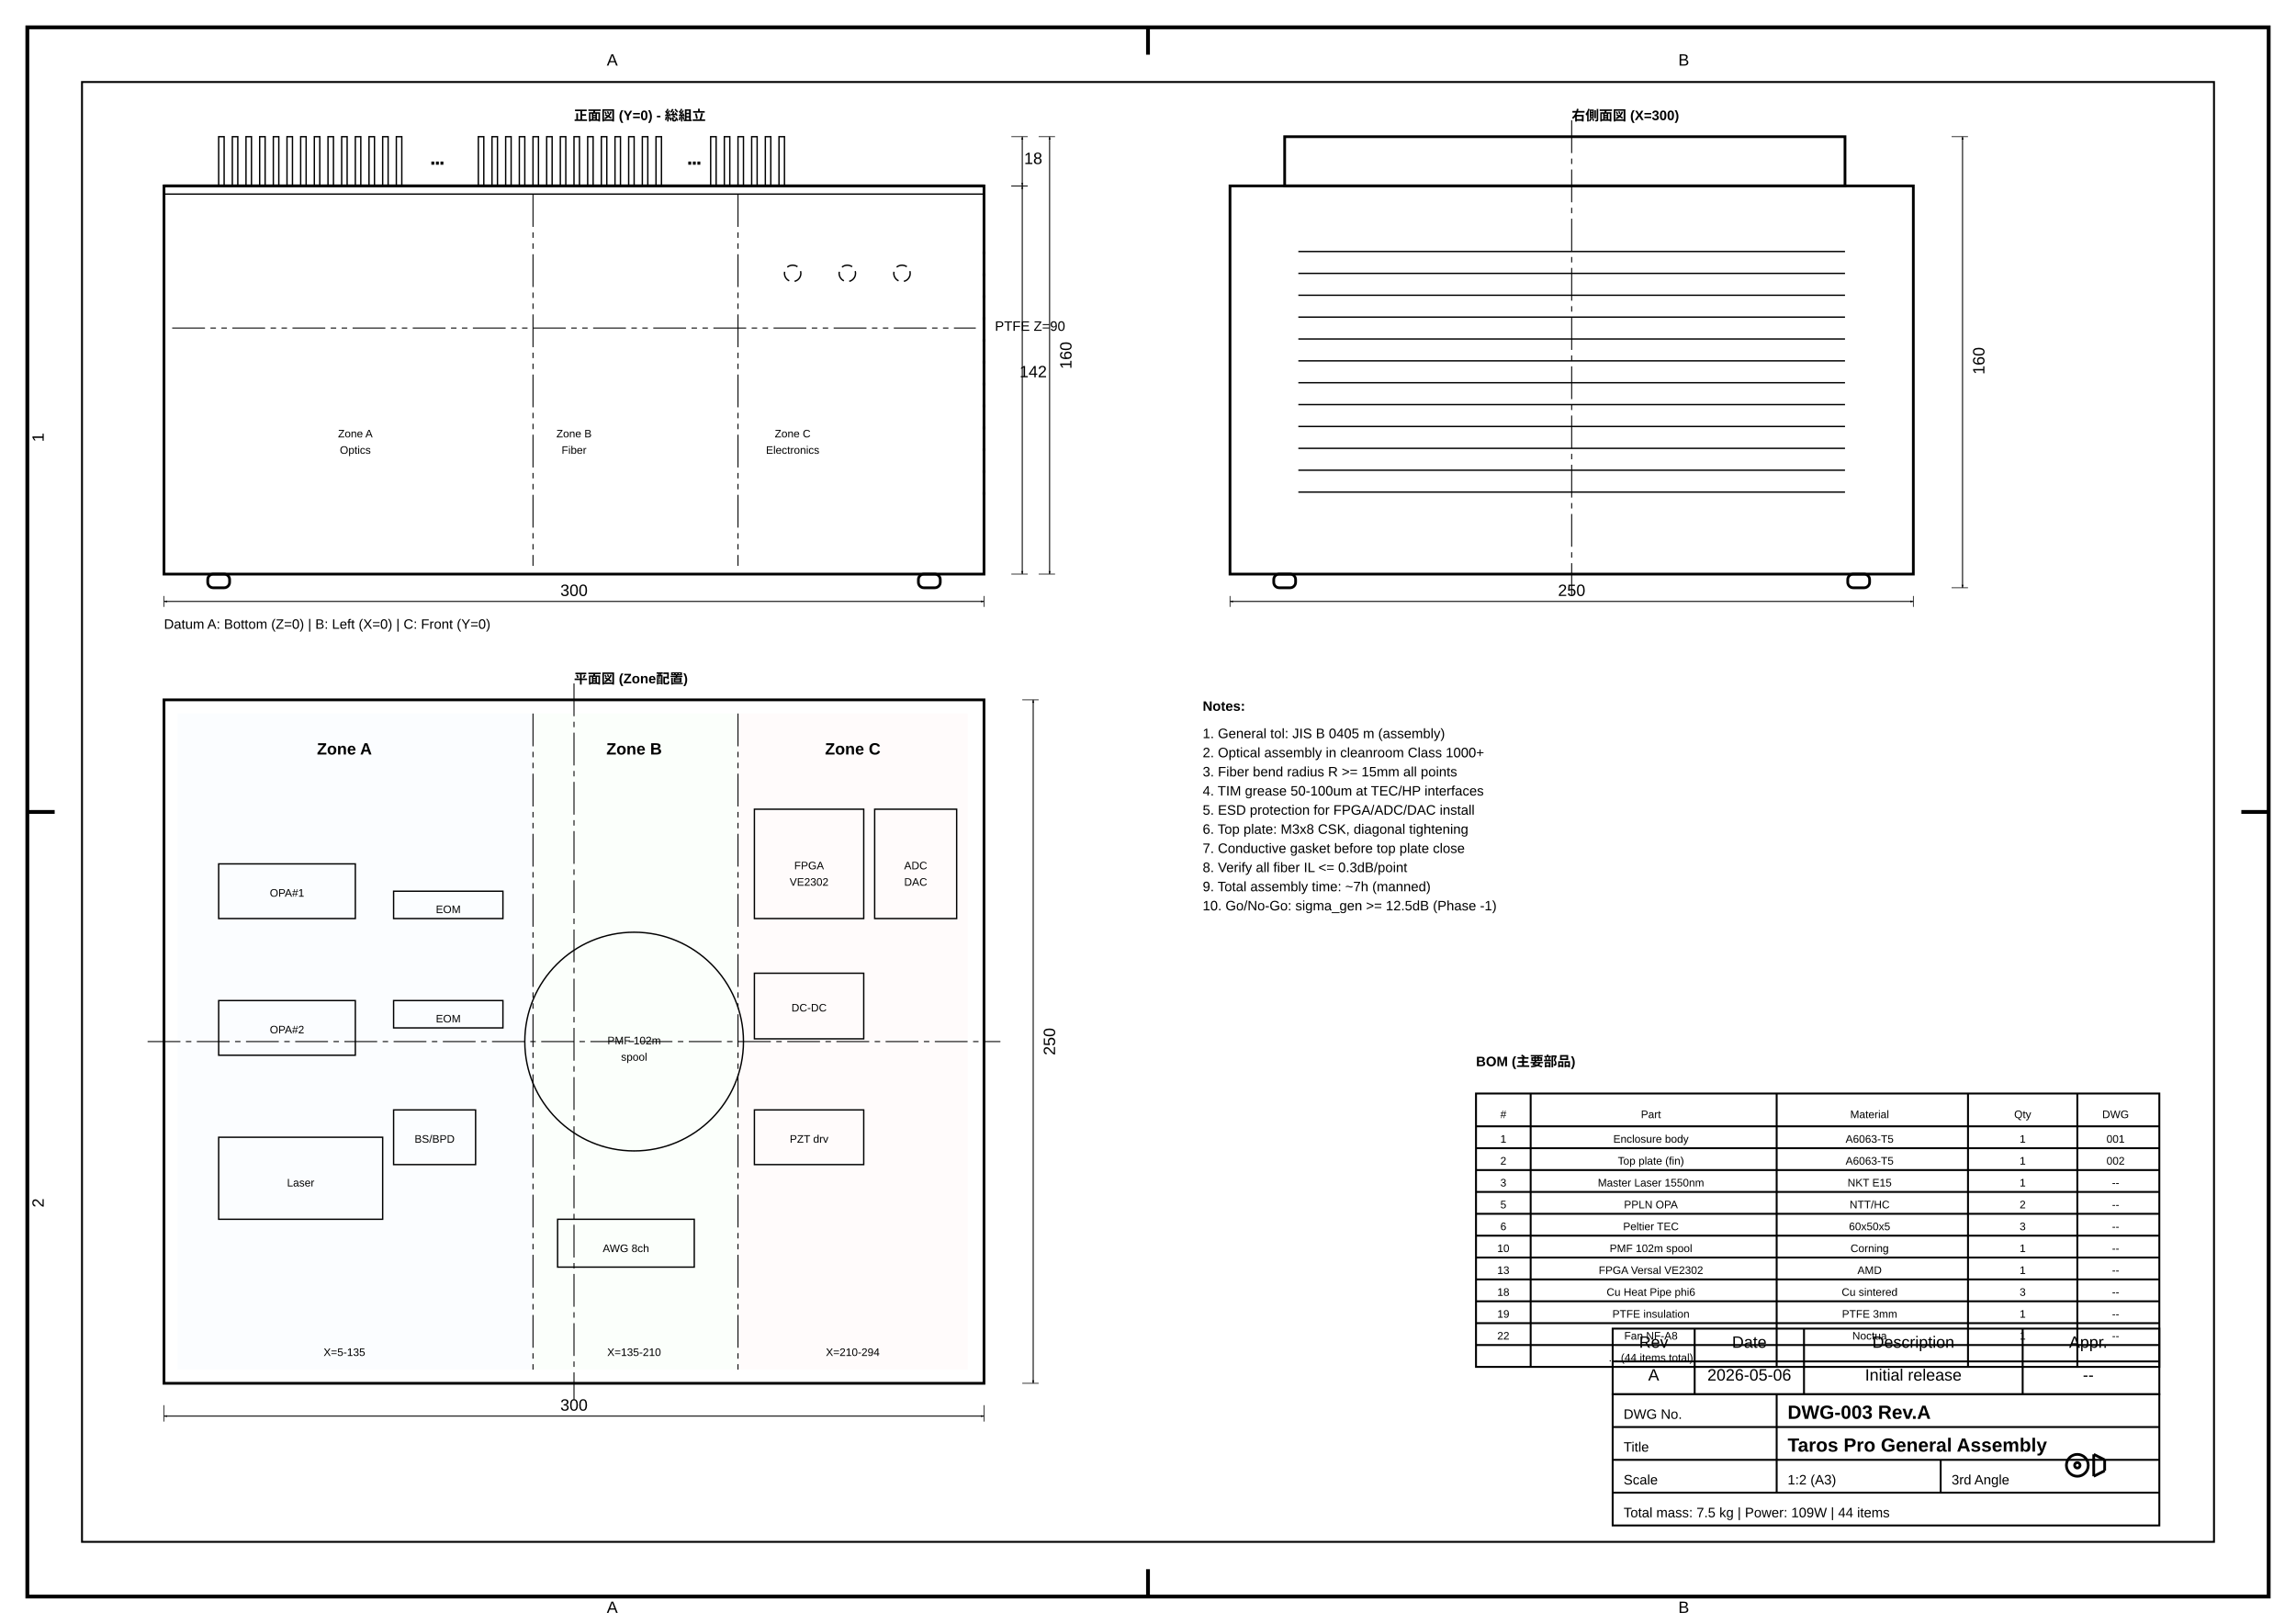
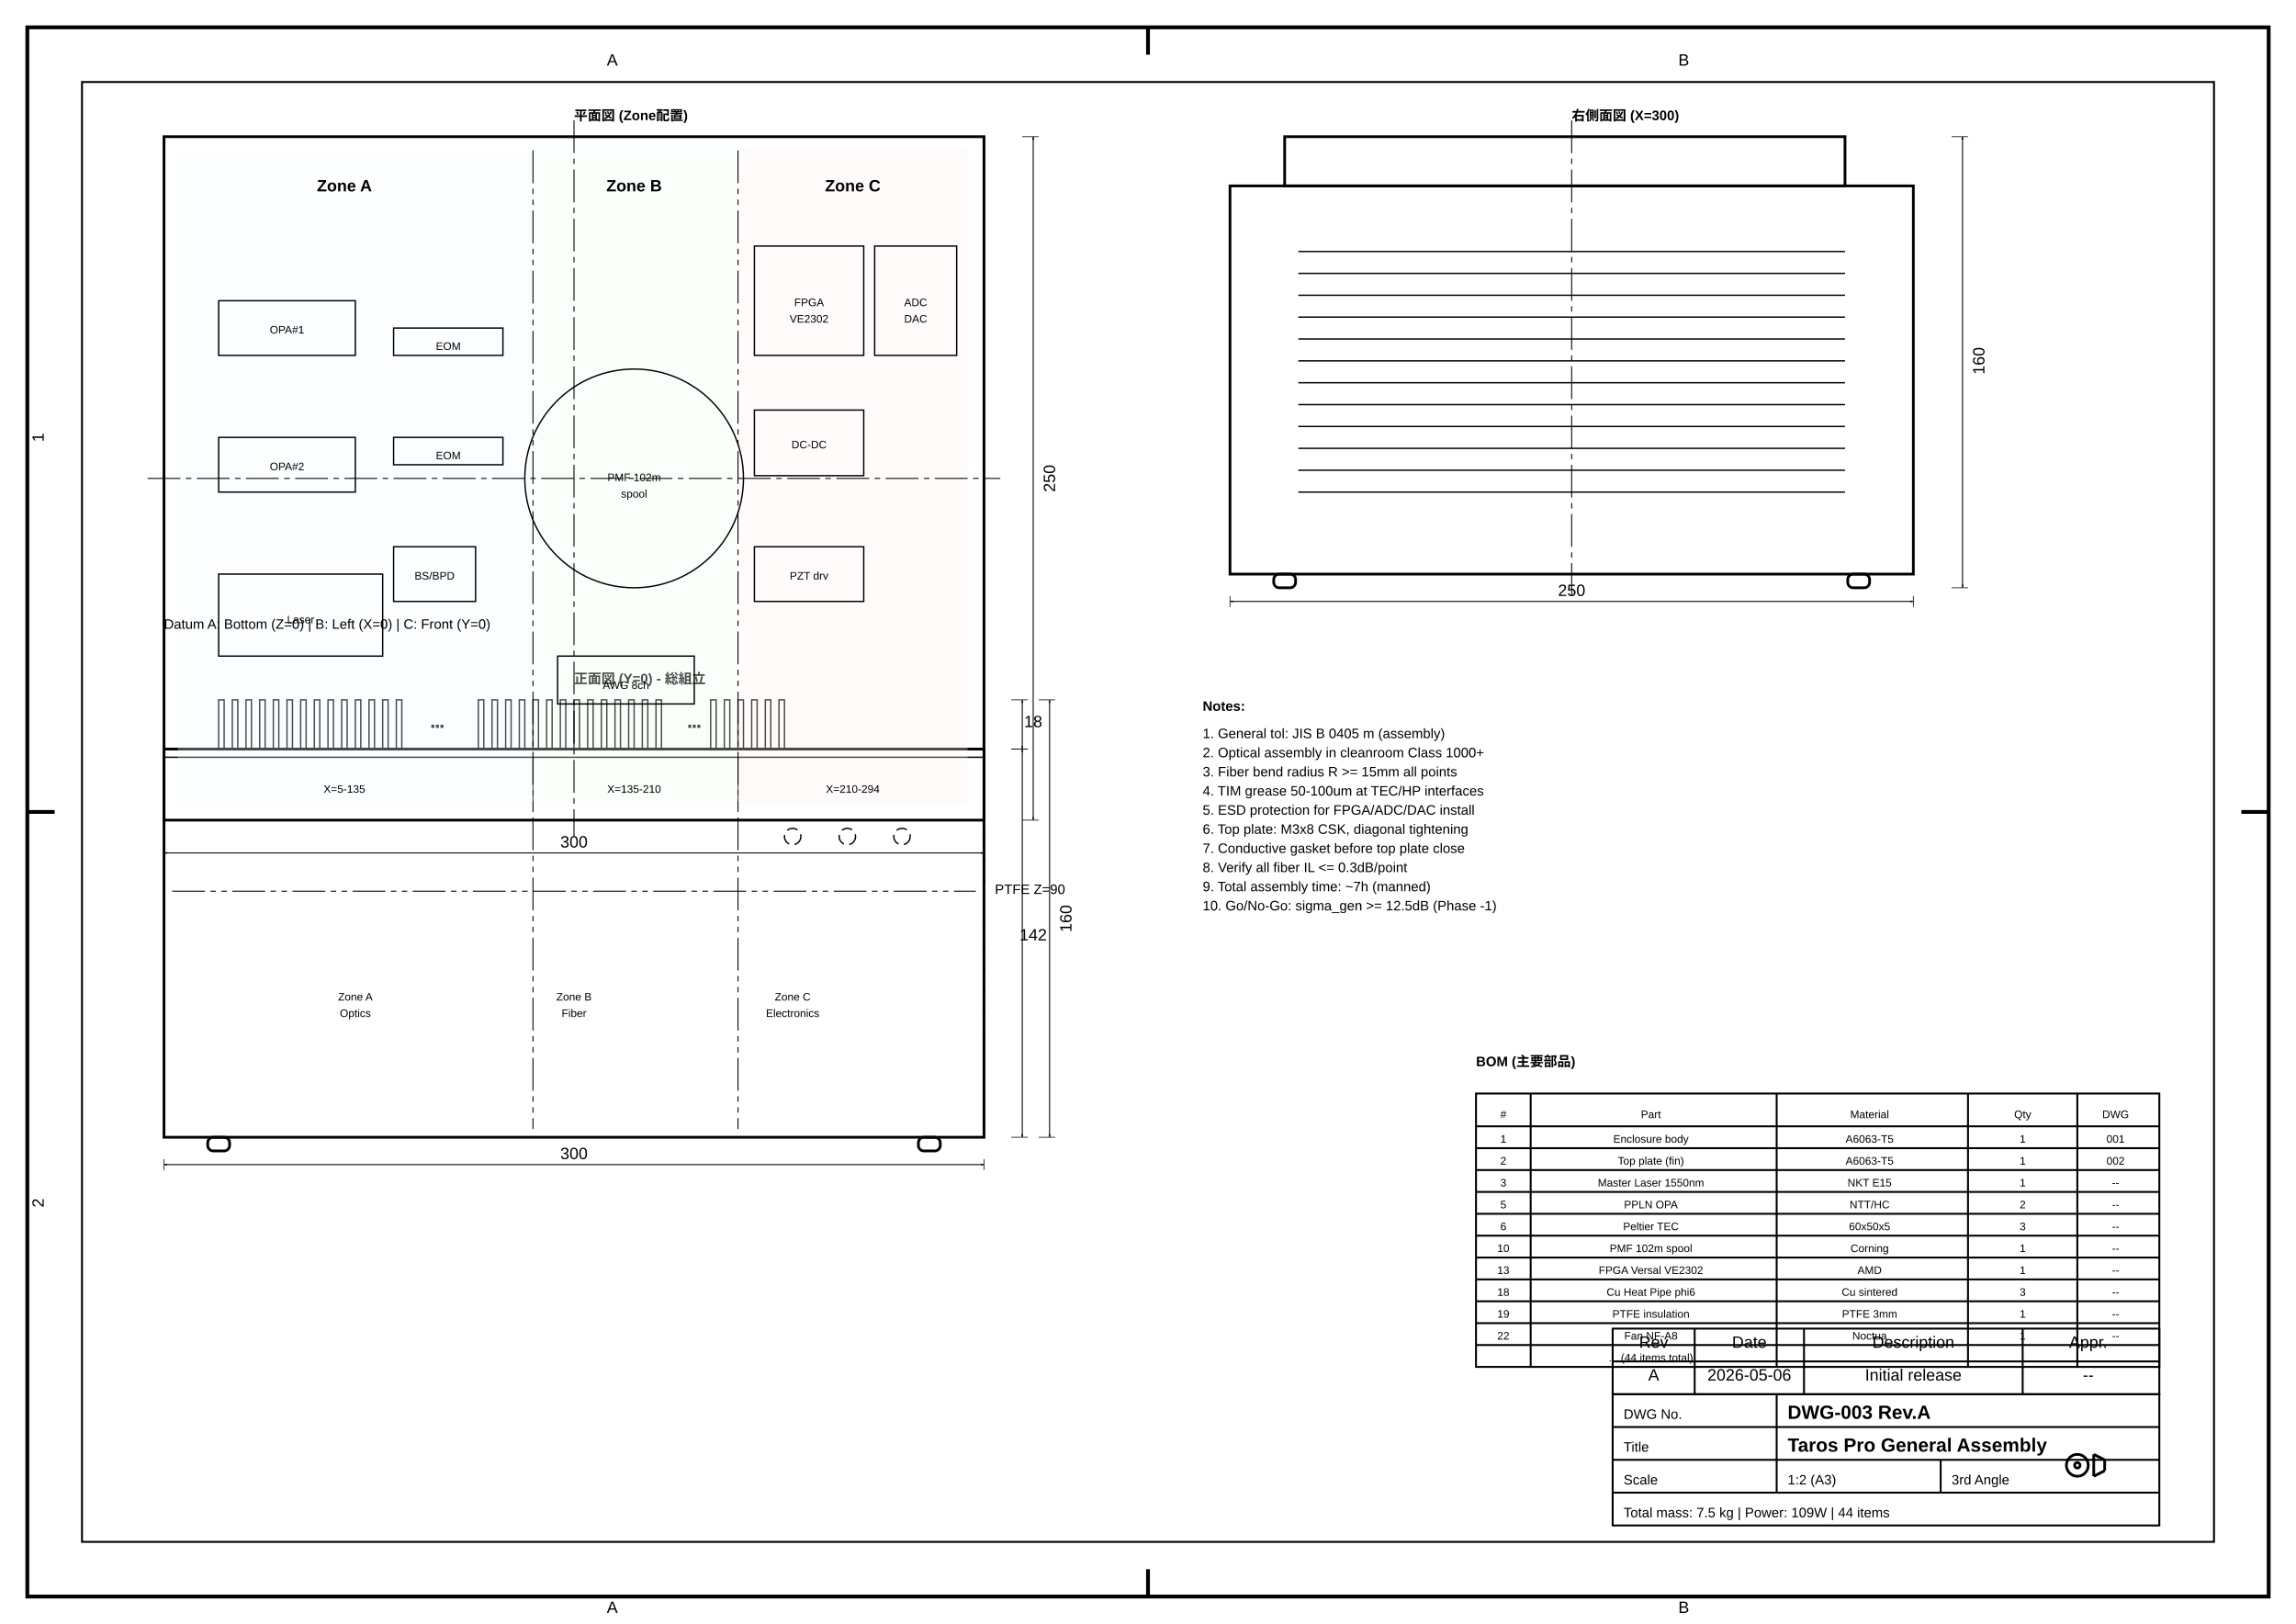
<svg xmlns="http://www.w3.org/2000/svg" viewBox="0 0 420 297" width="420mm" height="297mm">
  <defs>
    <marker id="arrow-start" markerWidth="3" markerHeight="2" refX="0" refY="1" orient="auto">
      <polygon points="3,0 0,1 3,2" fill="black" />
    </marker>
    <marker id="arrow-end" markerWidth="3" markerHeight="2" refX="3" refY="1" orient="auto">
      <polygon points="0,0 3,1 0,2" fill="black" />
    </marker>
    <style>
      .outline { stroke: black; stroke-width: 0.5; fill: none; }
      .thin { stroke: black; stroke-width: 0.25; fill: none; }
      .hidden { stroke: black; stroke-width: 0.25; fill: none; stroke-dasharray: 2,1; }
      .center { stroke: black; stroke-width: 0.18; fill: none; stroke-dasharray: 6,1,1,1; }
      .phantom { stroke: black; stroke-width: 0.18; fill: none; stroke-dasharray: 6,1,1,1,1,1; }
      .dim-line { stroke: black; stroke-width: 0.18; fill: none; marker-start: url(#arrow-start); marker-end: url(#arrow-end); }
      .ext-line { stroke: black; stroke-width: 0.13; fill: none; }
      .cutting { stroke: black; stroke-width: 0.35; fill: none; stroke-dasharray: 8,2,1,2; }
      .hatch { stroke: black; stroke-width: 0.13; fill: none; }
      .frame { stroke: black; stroke-width: 0.7; fill: none; }
      .frame-inner { stroke: black; stroke-width: 0.35; fill: none; }
      .title-box { stroke: black; stroke-width: 0.35; fill: none; }
      .text-dim { font-family: Arial, sans-serif; font-size: 3px; text-anchor: middle; }
      .text-note { font-family: Arial, sans-serif; font-size: 2.5px; text-anchor: start; }
      .text-title { font-family: Arial, sans-serif; font-size: 3.5px; text-anchor: start; font-weight: bold; }
      .text-title-sm { font-family: Arial, sans-serif; font-size: 2.5px; text-anchor: start; }
      .text-zone { font-family: Arial, sans-serif; font-size: 3px; text-anchor: middle; }
      .text-label { font-family: Arial, sans-serif; font-size: 2px; text-anchor: middle; }
      .zone-fill-a { fill: #f0f8ff; stroke: none; opacity: 0.3; }
      .zone-fill-b { fill: #f0fff0; stroke: none; opacity: 0.3; }
      .zone-fill-c { fill: #fff0f0; stroke: none; opacity: 0.3; }
    </style>
  </defs>
  <rect x="5" y="5" width="410" height="287" class="frame" />
  <rect x="15" y="15" width="390" height="267" class="frame-inner" />
  <line x1="210" y1="5" x2="210" y2="10" class="frame" />
  <line x1="210" y1="287" x2="210" y2="292" class="frame" />
  <line x1="5" y1="148.5" x2="10" y2="148.5" class="frame" />
  <line x1="410" y1="148.5" x2="415" y2="148.5" class="frame" />
  <text x="112" y="12" class="text-zone">A</text>
  <text x="308" y="12" class="text-zone">B</text>
  <text x="112" y="295" class="text-zone">A</text>
  <text x="308" y="295" class="text-zone">B</text>
  <text x="8" y="80" class="text-zone" transform="rotate(-90,8,80)">1</text>
  <text x="8" y="220" class="text-zone" transform="rotate(-90,8,220)">2</text>
-   <g id="front-view" transform="translate(30, 25)">
+   <g id="front-view" transform="translate(30, 128)">
    <text x="75" y="-3" class="text-note" text-anchor="middle" font-weight="bold">正面図 (Y=0) - 総組立</text>
    <rect x="0" y="9" width="150" height="71" class="outline" />
    <line x1="0" y1="9" x2="150" y2="9" class="outline" />
    <line x1="0" y1="10.5" x2="150" y2="10.5" class="thin" />
    <g class="thin" stroke-width="0.3">
      <rect x="10" y="0" width="1" height="9" />
      <rect x="12.5" y="0" width="1" height="9" />
      <rect x="15" y="0" width="1" height="9" />
      <rect x="17.5" y="0" width="1" height="9" />
      <rect x="20" y="0" width="1" height="9" />
      <rect x="22.5" y="0" width="1" height="9" />
      <rect x="25" y="0" width="1" height="9" />
      <rect x="27.5" y="0" width="1" height="9" />
      <rect x="30" y="0" width="1" height="9" />
      <rect x="32.5" y="0" width="1" height="9" />
      <rect x="35" y="0" width="1" height="9" />
      <rect x="37.5" y="0" width="1" height="9" />
      <rect x="40" y="0" width="1" height="9" />
      <rect x="42.5" y="0" width="1" height="9" />
      <text x="50" y="5" class="text-dim" font-size="2px">...</text>
      <rect x="57.5" y="0" width="1" height="9" />
      <rect x="60" y="0" width="1" height="9" />
      <rect x="62.5" y="0" width="1" height="9" />
      <rect x="65" y="0" width="1" height="9" />
      <rect x="67.5" y="0" width="1" height="9" />
      <rect x="70" y="0" width="1" height="9" />
      <rect x="72.5" y="0" width="1" height="9" />
      <rect x="75" y="0" width="1" height="9" />
      <rect x="77.5" y="0" width="1" height="9" />
      <rect x="80" y="0" width="1" height="9" />
      <rect x="82.5" y="0" width="1" height="9" />
      <rect x="85" y="0" width="1" height="9" />
      <rect x="87.5" y="0" width="1" height="9" />
      <rect x="90" y="0" width="1" height="9" />
      <text x="97" y="5" class="text-dim" font-size="2px">...</text>
      <rect x="100" y="0" width="1" height="9" />
      <rect x="102.5" y="0" width="1" height="9" />
      <rect x="105" y="0" width="1" height="9" />
      <rect x="107.5" y="0" width="1" height="9" />
      <rect x="110" y="0" width="1" height="9" />
      <rect x="112.5" y="0" width="1" height="9" />
    </g>
    <line x1="1.5" y1="35" x2="148.5" y2="35" class="phantom" />
    <text x="152" y="35.5" class="text-note" font-size="1.8px">PTFE Z=90</text>
    <text x="35" y="55" class="text-label" font-size="2.5px">Zone A</text>
    <text x="35" y="58" class="text-label" font-size="2px">Optics</text>
    <text x="75" y="55" class="text-label" font-size="2.5px">Zone B</text>
    <text x="75" y="58" class="text-label" font-size="2px">Fiber</text>
    <text x="115" y="55" class="text-label" font-size="2.5px">Zone C</text>
    <text x="115" y="58" class="text-label" font-size="2px">Electronics</text>
    <line x1="67.5" y1="10.5" x2="67.5" y2="78.5" class="phantom" />
    <line x1="105" y1="10.5" x2="105" y2="78.5" class="phantom" />
    <circle cx="115" cy="25" r="1.5" class="hidden" />
    <circle cx="125" cy="25" r="1.5" class="hidden" />
    <circle cx="135" cy="25" r="1.5" class="hidden" />
    <rect x="8" y="80" width="4" height="2.5" class="outline" stroke-width="0.3" rx="1" />
    <rect x="138" y="80" width="4" height="2.5" class="outline" stroke-width="0.3" rx="1" />
    <g class="thin" stroke-width="0.15">
      <line x1="150" y1="21" x2="150" y2="21.5" class="outline" stroke-width="0.25" />
      <line x1="150" y1="25" x2="150" y2="25.5" class="outline" stroke-width="0.25" />
      <line x1="150" y1="29" x2="150" y2="29.5" class="outline" stroke-width="0.25" />
      <line x1="150" y1="33" x2="150" y2="33.5" class="outline" stroke-width="0.25" />
      <line x1="150" y1="37" x2="150" y2="37.5" class="outline" stroke-width="0.25" />
      <line x1="150" y1="41" x2="150" y2="41.5" class="outline" stroke-width="0.25" />
      <line x1="150" y1="45" x2="150" y2="45.5" class="outline" stroke-width="0.25" />
      <line x1="150" y1="49" x2="150" y2="49.5" class="outline" stroke-width="0.25" />
      <line x1="150" y1="53" x2="150" y2="53.5" class="outline" stroke-width="0.25" />
      <line x1="150" y1="57" x2="150" y2="57.5" class="outline" stroke-width="0.25" />
      <line x1="150" y1="61" x2="150" y2="61.5" class="outline" stroke-width="0.25" />
      <line x1="150" y1="65" x2="150" y2="65.5" class="outline" stroke-width="0.25" />
    </g>
    <line x1="160" y1="0" x2="163" y2="0" class="ext-line" />
    <line x1="160" y1="80" x2="163" y2="80" class="ext-line" />
    <line x1="162" y1="0" x2="162" y2="80" class="dim-line" />
    <text x="166" y="40" class="text-dim" transform="rotate(-90,166,40)">160</text>
    <line x1="0" y1="86" x2="0" y2="84" class="ext-line" />
    <line x1="150" y1="86" x2="150" y2="84" class="ext-line" />
    <line x1="0" y1="85" x2="150" y2="85" class="dim-line" />
    <text x="75" y="84" class="text-dim">300</text>
    <line x1="155" y1="9" x2="158" y2="9" class="ext-line" />
    <line x1="155" y1="80" x2="158" y2="80" class="ext-line" />
    <line x1="157" y1="9" x2="157" y2="80" class="dim-line" />
    <text x="159" y="44" class="text-dim" font-size="2px" text-anchor="start">142</text>
    <line x1="155" y1="0" x2="158" y2="0" class="ext-line" />
    <line x1="155" y1="9" x2="158" y2="9" class="ext-line" />
    <line x1="157" y1="0" x2="157" y2="9" class="dim-line" />
    <text x="159" y="5" class="text-dim" font-size="2px" text-anchor="start">18</text>
  </g>
  <g id="right-side-view" transform="translate(225, 25)">
    <text x="62.5" y="-3" class="text-note" text-anchor="middle" font-weight="bold">右側面図 (X=300)</text>
    <rect x="0" y="9" width="125" height="71" class="outline" />
    <line x1="10" y1="0" x2="10" y2="9" class="thin" />
    <line x1="112.5" y1="0" x2="112.5" y2="9" class="thin" />
    <rect x="10" y="0" width="102.5" height="9" class="outline" stroke-width="0.3" />
    <g class="thin" stroke-width="0.2">
      <line x1="12.5" y1="21" x2="112.5" y2="21" />
      <line x1="12.5" y1="25" x2="112.5" y2="25" />
      <line x1="12.5" y1="29" x2="112.5" y2="29" />
      <line x1="12.5" y1="33" x2="112.5" y2="33" />
      <line x1="12.5" y1="37" x2="112.5" y2="37" />
      <line x1="12.5" y1="41" x2="112.5" y2="41" />
      <line x1="12.5" y1="45" x2="112.5" y2="45" />
      <line x1="12.5" y1="49" x2="112.5" y2="49" />
      <line x1="12.5" y1="53" x2="112.5" y2="53" />
      <line x1="12.5" y1="57" x2="112.5" y2="57" />
      <line x1="12.5" y1="61" x2="112.5" y2="61" />
      <line x1="12.5" y1="65" x2="112.5" y2="65" />
    </g>
    <rect x="8" y="80" width="4" height="2.5" class="outline" stroke-width="0.3" rx="1" />
    <rect x="113" y="80" width="4" height="2.5" class="outline" stroke-width="0.3" rx="1" />
    <line x1="62.5" y1="-3" x2="62.5" y2="85" class="center" />
    <line x1="0" y1="86" x2="0" y2="84" class="ext-line" />
    <line x1="125" y1="86" x2="125" y2="84" class="ext-line" />
    <line x1="0" y1="85" x2="125" y2="85" class="dim-line" />
    <text x="62.5" y="84" class="text-dim">250</text>
    <line x1="132" y1="0" x2="135" y2="0" class="ext-line" />
    <line x1="132" y1="82.5" x2="135" y2="82.5" class="ext-line" />
    <line x1="134" y1="0" x2="134" y2="82.5" class="dim-line" />
    <text x="138" y="41" class="text-dim" transform="rotate(-90,138,41)">160</text>
  </g>
-   <g id="plan-view" transform="translate(30, 128)">
+   <g id="plan-view" transform="translate(30, 25)">
    <text x="75" y="-3" class="text-note" text-anchor="middle" font-weight="bold">平面図 (Zone配置)</text>
    <rect x="0" y="0" width="150" height="125" class="outline" />
    <rect x="2.5" y="2.5" width="65" height="120" class="zone-fill-a" />
    <rect x="67.5" y="2.5" width="37.5" height="120" class="zone-fill-b" />
    <rect x="105" y="2.5" width="42" height="120" class="zone-fill-c" />
    <line x1="67.5" y1="2.5" x2="67.5" y2="122.5" class="phantom" />
    <line x1="105" y1="2.5" x2="105" y2="122.5" class="phantom" />
    <rect x="10" y="30" width="25" height="10" class="thin" />
    <text x="22.5" y="36" class="text-label">OPA#1</text>
    <rect x="10" y="55" width="25" height="10" class="thin" />
    <text x="22.5" y="61" class="text-label">OPA#2</text>
    <rect x="10" y="80" width="30" height="15" class="thin" />
    <text x="25" y="89" class="text-label">Laser</text>
    <rect x="42" y="35" width="20" height="5" class="thin" />
    <text x="52" y="39" class="text-label">EOM</text>
    <rect x="42" y="55" width="20" height="5" class="thin" />
    <text x="52" y="59" class="text-label">EOM</text>
    <rect x="42" y="75" width="15" height="10" class="thin" />
    <text x="49.5" y="81" class="text-label">BS/BPD</text>
    <circle cx="86" cy="62.5" r="20" class="thin" />
    <text x="86" y="63" class="text-label">PMF 102m</text>
    <text x="86" y="66" class="text-label">spool</text>
    <rect x="72" y="95" width="25" height="8.75" class="thin" />
    <text x="84.5" y="101" class="text-label">AWG 8ch</text>
    <rect x="108" y="20" width="20" height="20" class="thin" />
    <text x="118" y="31" class="text-label">FPGA</text>
    <text x="118" y="34" class="text-label">VE2302</text>
    <rect x="108" y="50" width="20" height="12" class="thin" />
    <text x="118" y="57" class="text-label">DC-DC</text>
    <rect x="130" y="20" width="15" height="20" class="thin" />
    <text x="137.5" y="31" class="text-label">ADC</text>
    <text x="137.5" y="34" class="text-label">DAC</text>
    <rect x="108" y="75" width="20" height="10" class="thin" />
    <text x="118" y="81" class="text-label">PZT drv</text>
    <text x="33" y="10" class="text-dim" font-size="3px" font-weight="bold">Zone A</text>
    <text x="86" y="10" class="text-dim" font-size="3px" font-weight="bold">Zone B</text>
    <text x="126" y="10" class="text-dim" font-size="3px" font-weight="bold">Zone C</text>
    <text x="33" y="120" class="text-label">X=5-135</text>
    <text x="86" y="120" class="text-label">X=135-210</text>
    <text x="126" y="120" class="text-label">X=210-294</text>
    <line x1="75" y1="-3" x2="75" y2="128" class="center" />
    <line x1="-3" y1="62.5" x2="153" y2="62.5" class="center" />
    <line x1="0" y1="132" x2="0" y2="129" class="ext-line" />
    <line x1="150" y1="132" x2="150" y2="129" class="ext-line" />
    <line x1="0" y1="131" x2="150" y2="131" class="dim-line" />
    <text x="75" y="130" class="text-dim">300</text>
    <line x1="157" y1="0" x2="160" y2="0" class="ext-line" />
    <line x1="157" y1="125" x2="160" y2="125" class="ext-line" />
    <line x1="159" y1="0" x2="159" y2="125" class="dim-line" />
    <text x="163" y="62.5" class="text-dim" transform="rotate(-90,163,62.5)">250</text>
  </g>
  <g id="title-block" transform="translate(270, 200)">
    <text x="0" y="-5" class="text-note" font-weight="bold">BOM (主要部品)</text>
    <rect x="0" y="0" width="125" height="50" class="title-box" />
    <line x1="0" y1="6" x2="125" y2="6" class="title-box" />
    <line x1="10" y1="0" x2="10" y2="50" class="title-box" stroke-width="0.18" />
    <line x1="55" y1="0" x2="55" y2="50" class="title-box" stroke-width="0.18" />
    <line x1="90" y1="0" x2="90" y2="50" class="title-box" stroke-width="0.18" />
    <line x1="110" y1="0" x2="110" y2="50" class="title-box" stroke-width="0.18" />
    <text x="5" y="4.5" class="text-label">#</text>
    <text x="32" y="4.5" class="text-label">Part</text>
    <text x="72" y="4.5" class="text-label">Material</text>
    <text x="100" y="4.5" class="text-label">Qty</text>
    <text x="117" y="4.5" class="text-label">DWG</text>
    <line x1="0" y1="10" x2="125" y2="10" class="title-box" stroke-width="0.13" />
    <line x1="0" y1="14" x2="125" y2="14" class="title-box" stroke-width="0.13" />
    <line x1="0" y1="18" x2="125" y2="18" class="title-box" stroke-width="0.13" />
    <line x1="0" y1="22" x2="125" y2="22" class="title-box" stroke-width="0.13" />
    <line x1="0" y1="26" x2="125" y2="26" class="title-box" stroke-width="0.13" />
    <line x1="0" y1="30" x2="125" y2="30" class="title-box" stroke-width="0.13" />
    <line x1="0" y1="34" x2="125" y2="34" class="title-box" stroke-width="0.13" />
    <line x1="0" y1="38" x2="125" y2="38" class="title-box" stroke-width="0.13" />
    <line x1="0" y1="42" x2="125" y2="42" class="title-box" stroke-width="0.13" />
    <line x1="0" y1="46" x2="125" y2="46" class="title-box" stroke-width="0.13" />
    <text x="5" y="9" class="text-label">1</text>
    <text x="32" y="9" class="text-label">Enclosure body</text>
    <text x="72" y="9" class="text-label">A6063-T5</text>
    <text x="100" y="9" class="text-label">1</text>
    <text x="117" y="9" class="text-label">001</text>
    <text x="5" y="13" class="text-label">2</text>
    <text x="32" y="13" class="text-label">Top plate (fin)</text>
    <text x="72" y="13" class="text-label">A6063-T5</text>
    <text x="100" y="13" class="text-label">1</text>
    <text x="117" y="13" class="text-label">002</text>
    <text x="5" y="17" class="text-label">3</text>
    <text x="32" y="17" class="text-label">Master Laser 1550nm</text>
    <text x="72" y="17" class="text-label">NKT E15</text>
    <text x="100" y="17" class="text-label">1</text>
    <text x="117" y="17" class="text-label">--</text>
    <text x="5" y="21" class="text-label">5</text>
    <text x="32" y="21" class="text-label">PPLN OPA</text>
    <text x="72" y="21" class="text-label">NTT/HC</text>
    <text x="100" y="21" class="text-label">2</text>
    <text x="117" y="21" class="text-label">--</text>
    <text x="5" y="25" class="text-label">6</text>
    <text x="32" y="25" class="text-label">Peltier TEC</text>
    <text x="72" y="25" class="text-label">60x50x5</text>
    <text x="100" y="25" class="text-label">3</text>
    <text x="117" y="25" class="text-label">--</text>
    <text x="5" y="29" class="text-label">10</text>
    <text x="32" y="29" class="text-label">PMF 102m spool</text>
    <text x="72" y="29" class="text-label">Corning</text>
    <text x="100" y="29" class="text-label">1</text>
    <text x="117" y="29" class="text-label">--</text>
    <text x="5" y="33" class="text-label">13</text>
    <text x="32" y="33" class="text-label">FPGA Versal VE2302</text>
    <text x="72" y="33" class="text-label">AMD</text>
    <text x="100" y="33" class="text-label">1</text>
    <text x="117" y="33" class="text-label">--</text>
    <text x="5" y="37" class="text-label">18</text>
    <text x="32" y="37" class="text-label">Cu Heat Pipe phi6</text>
    <text x="72" y="37" class="text-label">Cu sintered</text>
    <text x="100" y="37" class="text-label">3</text>
    <text x="117" y="37" class="text-label">--</text>
    <text x="5" y="41" class="text-label">19</text>
    <text x="32" y="41" class="text-label">PTFE insulation</text>
    <text x="72" y="41" class="text-label">PTFE 3mm</text>
    <text x="100" y="41" class="text-label">1</text>
    <text x="117" y="41" class="text-label">--</text>
    <text x="5" y="45" class="text-label">22</text>
    <text x="32" y="45" class="text-label">Fan NF-A8</text>
    <text x="72" y="45" class="text-label">Noctua</text>
    <text x="100" y="45" class="text-label">1</text>
    <text x="117" y="45" class="text-label">--</text>
    <text x="5" y="49" class="text-label" />
    <text x="32" y="49" class="text-label">... (44 items total)</text>
  </g>
  <g id="main-title" transform="translate(295, 255)">
    <rect x="0" y="-12" width="100" height="12" class="title-box" />
    <line x1="0" y1="-6" x2="100" y2="-6" class="title-box" />
    <line x1="15" y1="-12" x2="15" y2="0" class="title-box" />
    <line x1="35" y1="-12" x2="35" y2="0" class="title-box" />
    <line x1="75" y1="-12" x2="75" y2="0" class="title-box" />
    <text x="7.5" y="-8.5" class="text-dim" font-size="2px">Rev</text>
    <text x="25" y="-8.5" class="text-dim" font-size="2px">Date</text>
    <text x="55" y="-8.5" class="text-dim" font-size="2px">Description</text>
    <text x="87" y="-8.5" class="text-dim" font-size="2px">Appr.</text>
    <text x="7.5" y="-2.5" class="text-dim" font-size="2px">A</text>
    <text x="25" y="-2.5" class="text-dim" font-size="2px">2026-05-06</text>
    <text x="55" y="-2.5" class="text-dim" font-size="2px">Initial release</text>
    <text x="87" y="-2.5" class="text-dim" font-size="2px">--</text>
    <rect x="0" y="0" width="100" height="24" class="title-box" />
    <line x1="0" y1="6" x2="100" y2="6" class="title-box" />
    <line x1="0" y1="12" x2="100" y2="12" class="title-box" />
    <line x1="0" y1="18" x2="100" y2="18" class="title-box" />
    <line x1="30" y1="0" x2="30" y2="18" class="title-box" />
    <line x1="60" y1="12" x2="60" y2="18" class="title-box" />
    <text x="2" y="4.5" class="text-title-sm">DWG No.</text>
    <text x="32" y="4.5" class="text-title">DWG-003 Rev.A</text>
    <text x="2" y="10.5" class="text-title-sm">Title</text>
    <text x="32" y="10.5" class="text-title">Taros Pro General Assembly</text>
    <text x="2" y="16.5" class="text-title-sm">Scale</text>
    <text x="32" y="16.5" class="text-title-sm">1:2 (A3)</text>
    <text x="62" y="16.5" class="text-title-sm">3rd Angle</text>
    <text x="2" y="22.5" class="text-title-sm">Total mass: 7.5 kg | Power: 109W | 44 items</text>
    <g transform="translate(85, 13)">
      <circle cx="0" cy="0" r="2" class="outline" stroke-width="0.2" />
      <circle cx="0" cy="0" r="0.5" class="outline" stroke-width="0.2" fill="black" />
      <line x1="3" y1="-2" x2="3" y2="2" class="outline" stroke-width="0.2" />
      <line x1="3" y1="-2" x2="5" y2="-1" class="outline" stroke-width="0.2" />
      <line x1="3" y1="2" x2="5" y2="1" class="outline" stroke-width="0.2" />
      <line x1="5" y1="-1" x2="5" y2="1" class="outline" stroke-width="0.2" />
    </g>
  </g>
  <g transform="translate(220, 130)">
    <text x="0" y="0" class="text-note" font-size="2.5px" font-weight="bold">Notes:</text>
    <text x="0" y="5" class="text-note" font-size="2px">1. General tol: JIS B 0405 m (assembly)</text>
    <text x="0" y="8.5" class="text-note" font-size="2px">2. Optical assembly in cleanroom Class 1000+</text>
    <text x="0" y="12" class="text-note" font-size="2px">3. Fiber bend radius R &gt;= 15mm all points</text>
    <text x="0" y="15.5" class="text-note" font-size="2px">4. TIM grease 50-100um at TEC/HP interfaces</text>
    <text x="0" y="19" class="text-note" font-size="2px">5. ESD protection for FPGA/ADC/DAC install</text>
    <text x="0" y="22.5" class="text-note" font-size="2px">6. Top plate: M3x8 CSK, diagonal tightening</text>
    <text x="0" y="26" class="text-note" font-size="2px">7. Conductive gasket before top plate close</text>
    <text x="0" y="29.5" class="text-note" font-size="2px">8. Verify all fiber IL &lt;= 0.3dB/point</text>
    <text x="0" y="33" class="text-note" font-size="2px">9. Total assembly time: ~7h (manned)</text>
    <text x="0" y="36.5" class="text-note" font-size="2px">10. Go/No-Go: sigma_gen &gt;= 12.5dB (Phase -1)</text>
  </g>
  <g transform="translate(30, 115)">
    <text x="0" y="0" class="text-note" font-size="2px">Datum A: Bottom (Z=0) | B: Left (X=0) | C: Front (Y=0)</text>
  </g>
</svg>
